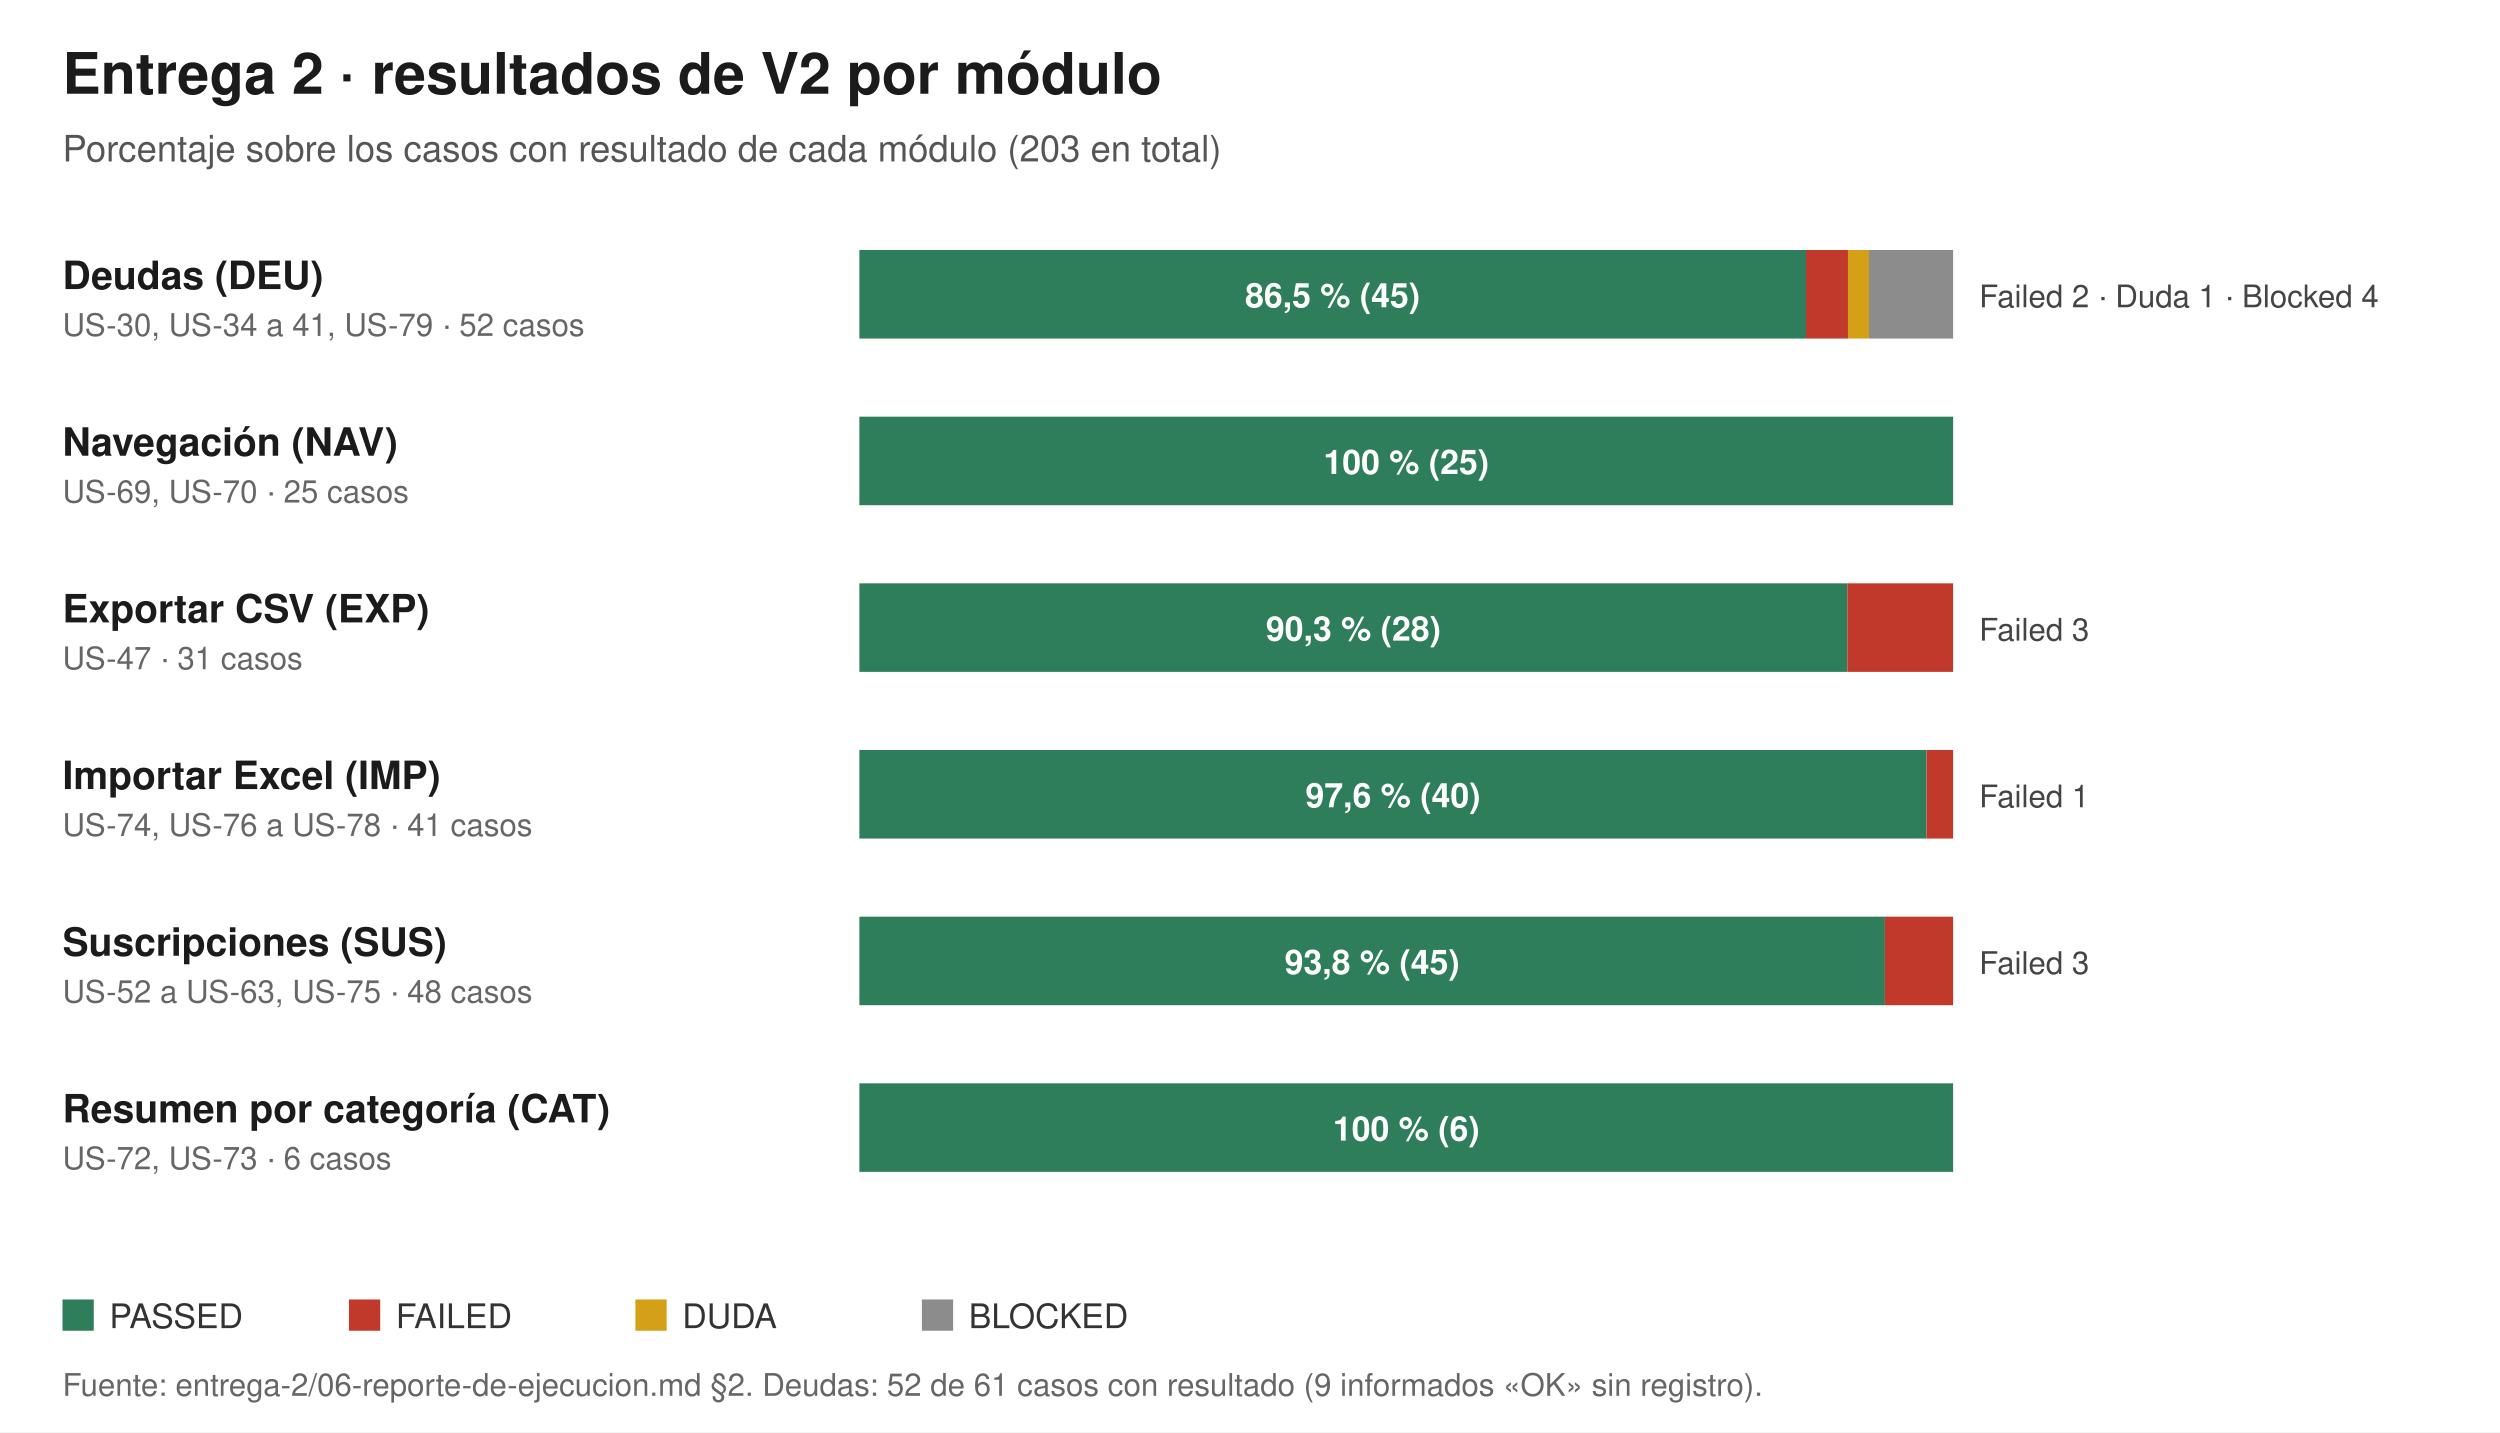
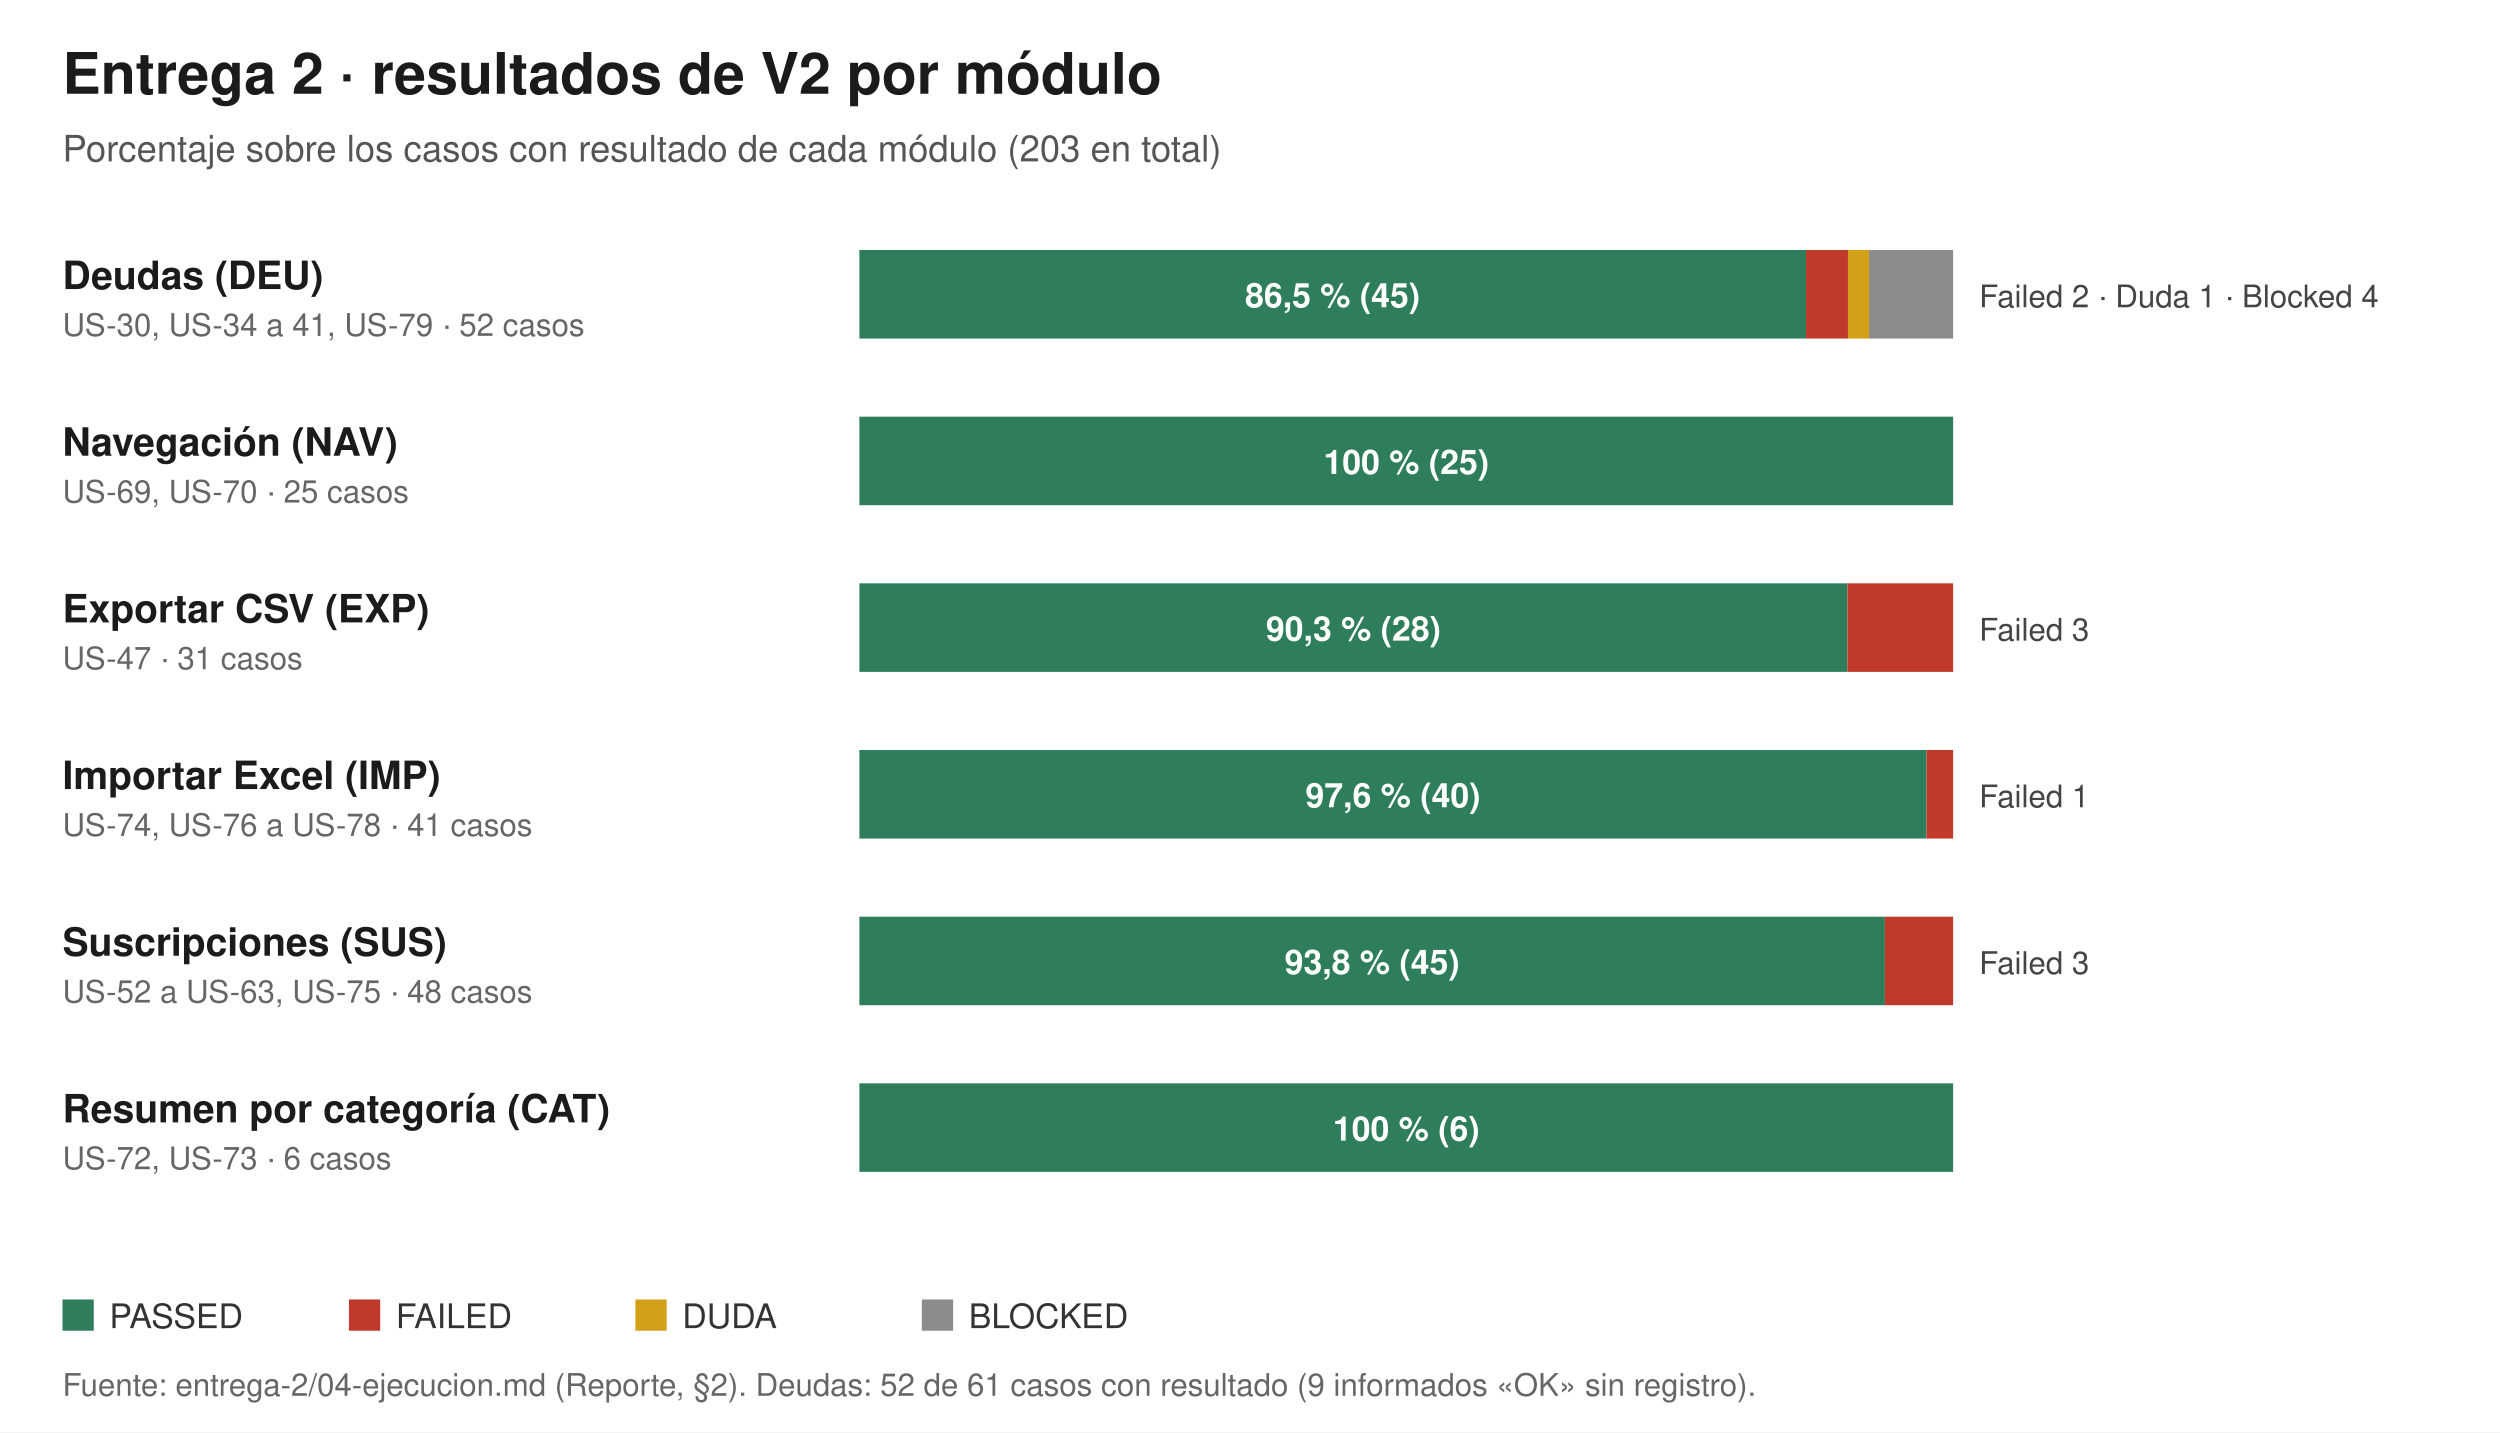
<svg xmlns="http://www.w3.org/2000/svg" width="960" height="550" viewBox="0 0 960 550" font-family="-apple-system, Segoe UI, Helvetica, Arial, sans-serif">
  <rect width="960" height="550" fill="#FFFFFF" />
  <text x="24" y="36" font-size="22" font-weight="700" fill="#1B1B1B">Entrega 2 · resultados de V2 por módulo</text>
  <text x="24" y="62" font-size="14" fill="#555">Porcentaje sobre los casos con resultado de cada módulo (203 en total)</text>
  <text x="24" y="111" font-size="15" font-weight="600" fill="#1B1B1B">Deudas (DEU)</text>
  <text x="24" y="129" font-size="12" fill="#666">US-30, US-34 a 41, US-79 · 52 casos</text>
  <rect x="330.0" y="96" width="363.5" height="34" fill="#2E7D5B" />
  <text x="511.7" y="118" font-size="13" font-weight="600" fill="#FFF" text-anchor="middle">86,5 % (45)</text>
  <rect x="693.5" y="96" width="16.2" height="34" fill="#C0392B" />
  <rect x="709.6" y="96" width="8.1" height="34" fill="#D4A017" />
  <rect x="717.7" y="96" width="32.3" height="34" fill="#8C8C8C" />
  <text x="760" y="118" font-size="12" fill="#444">Failed 2 · Duda 1 · Blocked 4</text>
  <text x="24" y="175" font-size="15" font-weight="600" fill="#1B1B1B">Navegación (NAV)</text>
  <text x="24" y="193" font-size="12" fill="#666">US-69, US-70 · 25 casos</text>
  <rect x="330.0" y="160" width="420.0" height="34" fill="#2E7D5B" />
  <text x="540.0" y="182" font-size="13" font-weight="600" fill="#FFF" text-anchor="middle">100 % (25)</text>
  <text x="760" y="182" font-size="12" fill="#444" />
  <text x="24" y="239" font-size="15" font-weight="600" fill="#1B1B1B">Exportar CSV (EXP)</text>
  <text x="24" y="257" font-size="12" fill="#666">US-47 · 31 casos</text>
  <rect x="330.0" y="224" width="379.4" height="34" fill="#2E7D5B" />
  <text x="519.7" y="246" font-size="13" font-weight="600" fill="#FFF" text-anchor="middle">90,3 % (28)</text>
  <rect x="709.4" y="224" width="40.6" height="34" fill="#C0392B" />
  <text x="760" y="246" font-size="12" fill="#444">Failed 3</text>
  <text x="24" y="303" font-size="15" font-weight="600" fill="#1B1B1B">Importar Excel (IMP)</text>
  <text x="24" y="321" font-size="12" fill="#666">US-74, US-76 a US-78 · 41 casos</text>
  <rect x="330.0" y="288" width="409.8" height="34" fill="#2E7D5B" />
  <text x="534.9" y="310" font-size="13" font-weight="600" fill="#FFF" text-anchor="middle">97,6 % (40)</text>
  <rect x="739.8" y="288" width="10.2" height="34" fill="#C0392B" />
  <text x="760" y="310" font-size="12" fill="#444">Failed 1</text>
  <text x="24" y="367" font-size="15" font-weight="600" fill="#1B1B1B">Suscripciones (SUS)</text>
  <text x="24" y="385" font-size="12" fill="#666">US-52 a US-63, US-75 · 48 casos</text>
  <rect x="330.0" y="352" width="393.8" height="34" fill="#2E7D5B" />
  <text x="526.9" y="374" font-size="13" font-weight="600" fill="#FFF" text-anchor="middle">93,8 % (45)</text>
  <rect x="723.8" y="352" width="26.2" height="34" fill="#C0392B" />
  <text x="760" y="374" font-size="12" fill="#444">Failed 3</text>
  <text x="24" y="431" font-size="15" font-weight="600" fill="#1B1B1B">Resumen por categoría (CAT)</text>
  <text x="24" y="449" font-size="12" fill="#666">US-72, US-73 · 6 casos</text>
  <rect x="330.0" y="416" width="420.0" height="34" fill="#2E7D5B" />
  <text x="540.0" y="438" font-size="13" font-weight="600" fill="#FFF" text-anchor="middle">100 % (6)</text>
  <text x="760" y="438" font-size="12" fill="#444" />
  <rect x="24" y="499" width="12" height="12" fill="#2E7D5B" />
  <text x="42" y="510" font-size="13" fill="#333">PASSED</text>
  <rect x="134" y="499" width="12" height="12" fill="#C0392B" />
  <text x="152" y="510" font-size="13" fill="#333">FAILED</text>
  <rect x="244" y="499" width="12" height="12" fill="#D4A017" />
  <text x="262" y="510" font-size="13" fill="#333">DUDA</text>
  <rect x="354" y="499" width="12" height="12" fill="#8C8C8C" />
  <text x="372" y="510" font-size="13" fill="#333">BLOCKED</text>
-   <text x="24" y="536" font-size="12" fill="#666">Fuente: entrega-2/06-reporte-de-ejecucion.md §2. Deudas: 52 de 61 casos con resultado (9 informados «OK» sin registro).</text>
+   <text x="24" y="536" font-size="12" fill="#666">Fuente: entrega-2/04-ejecucion.md (Reporte, §2). Deudas: 52 de 61 casos con resultado (9 informados «OK» sin registro).</text>
</svg>
